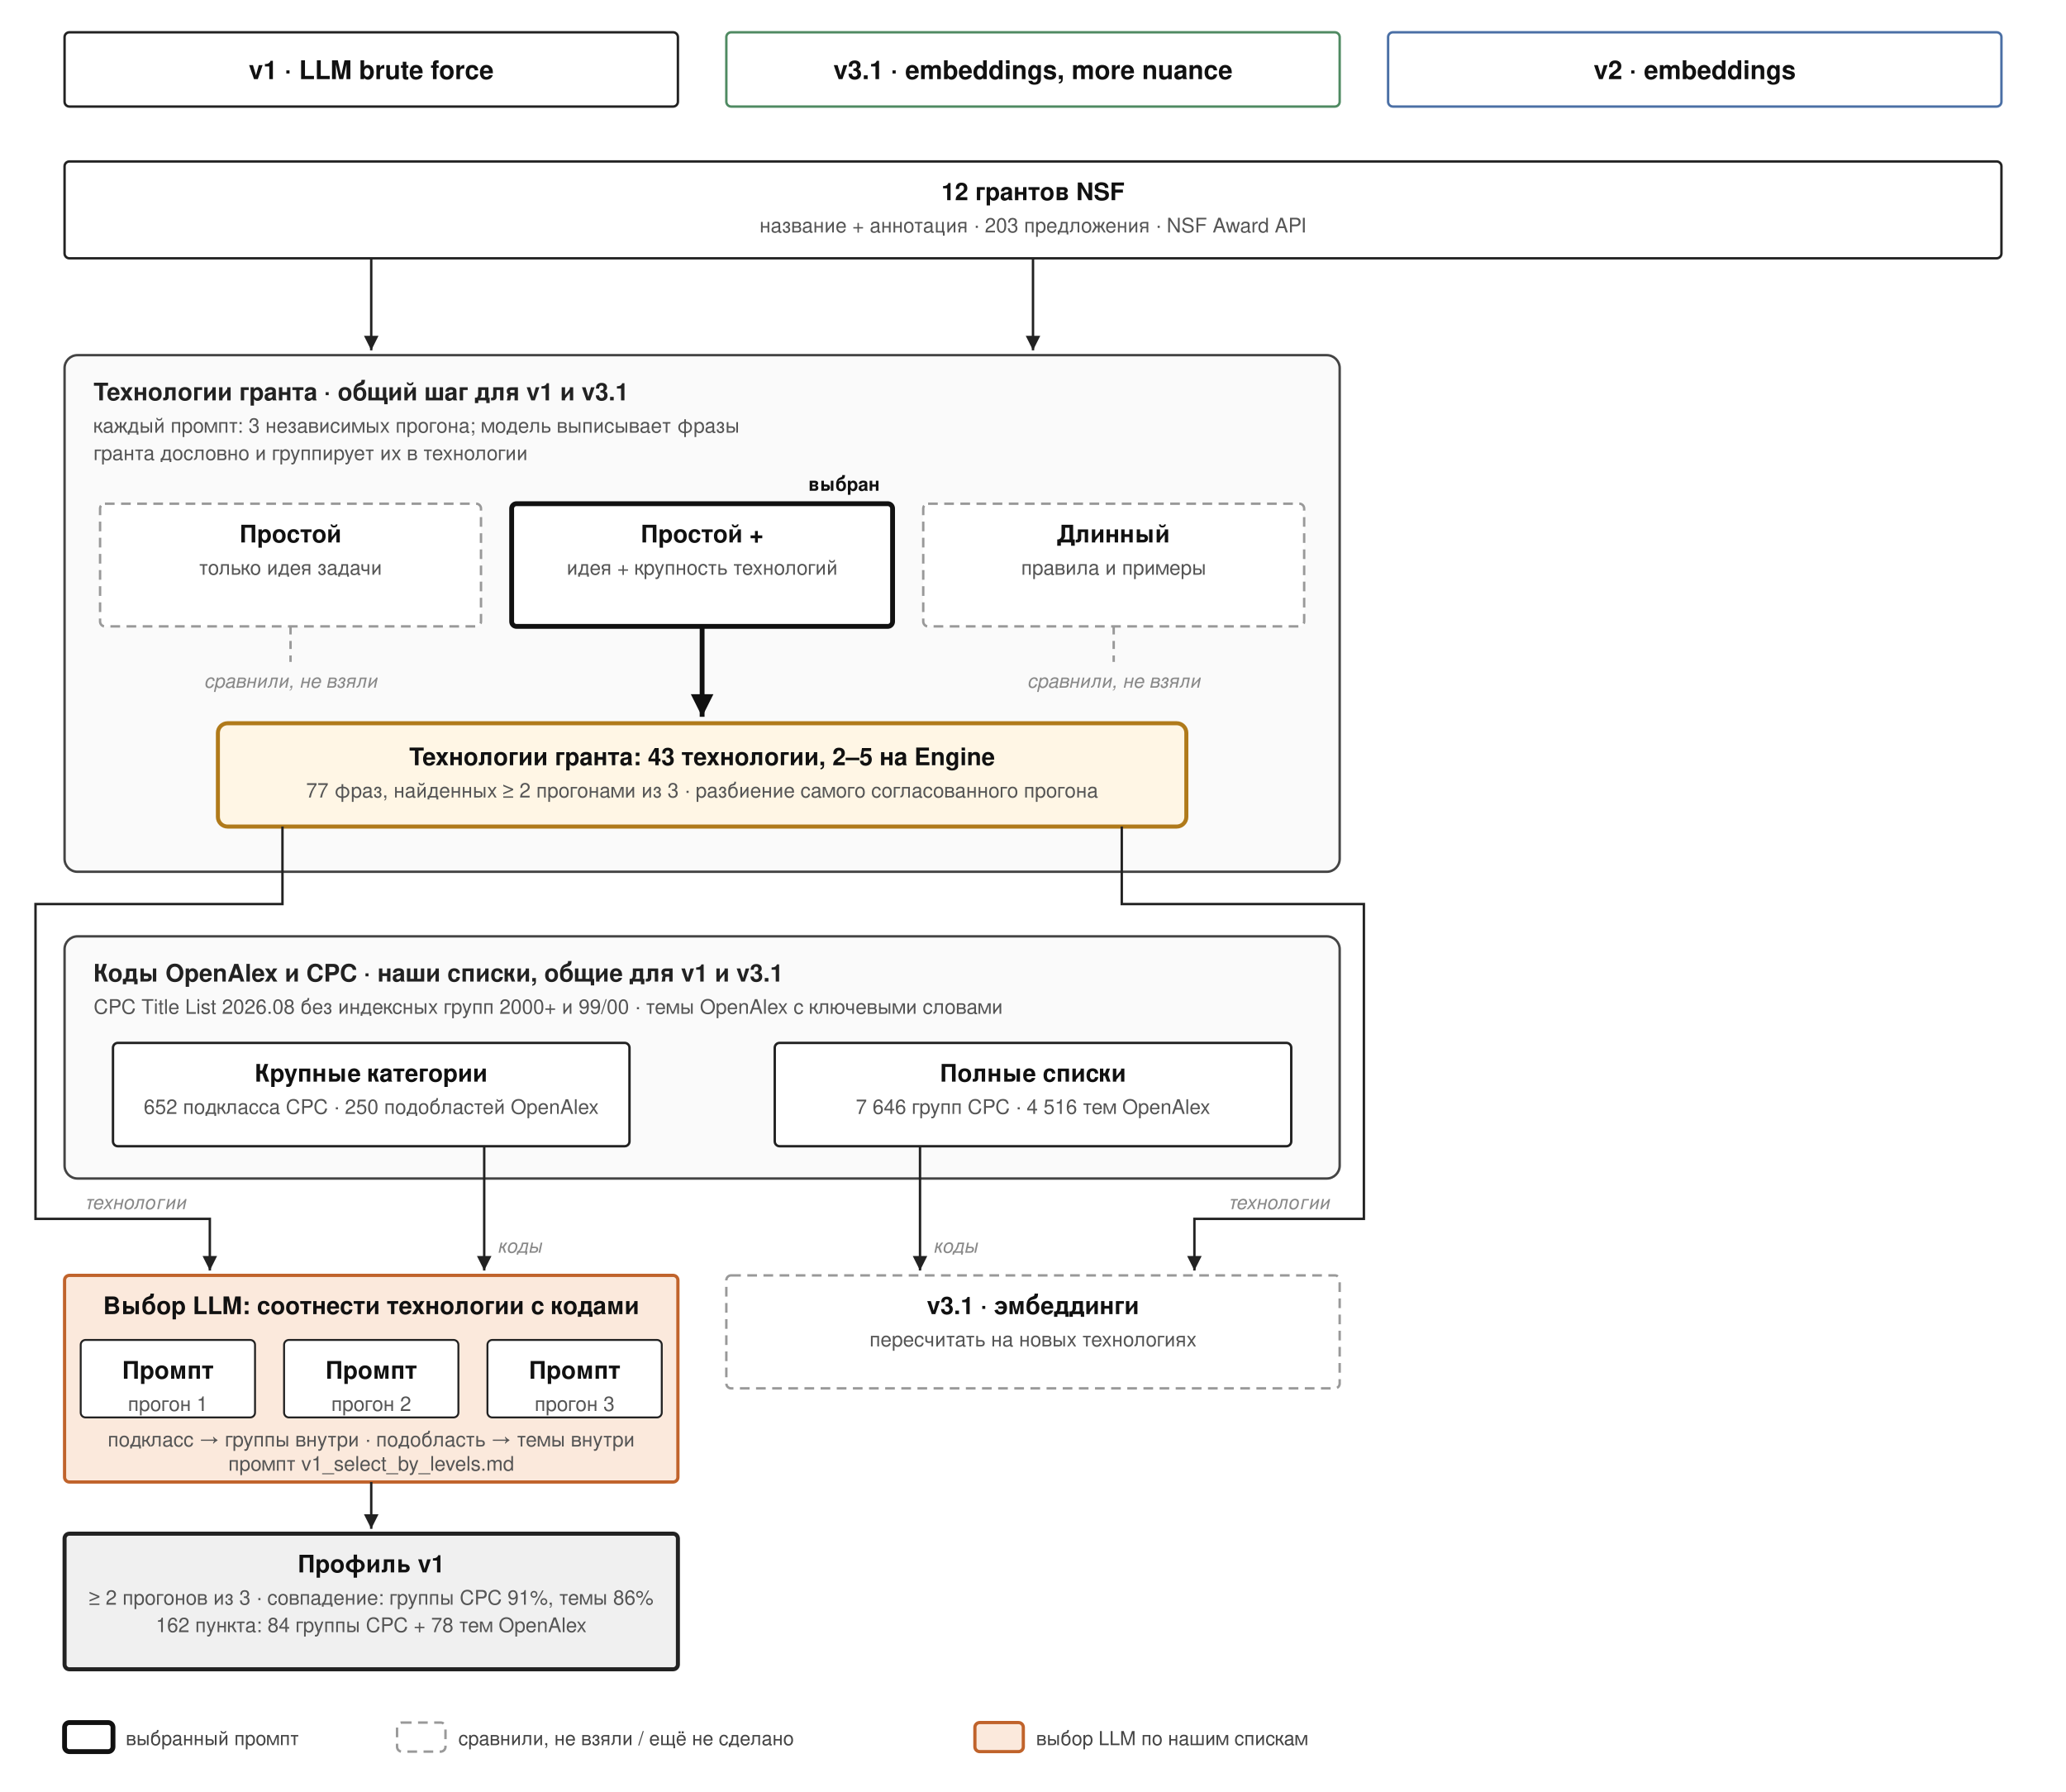
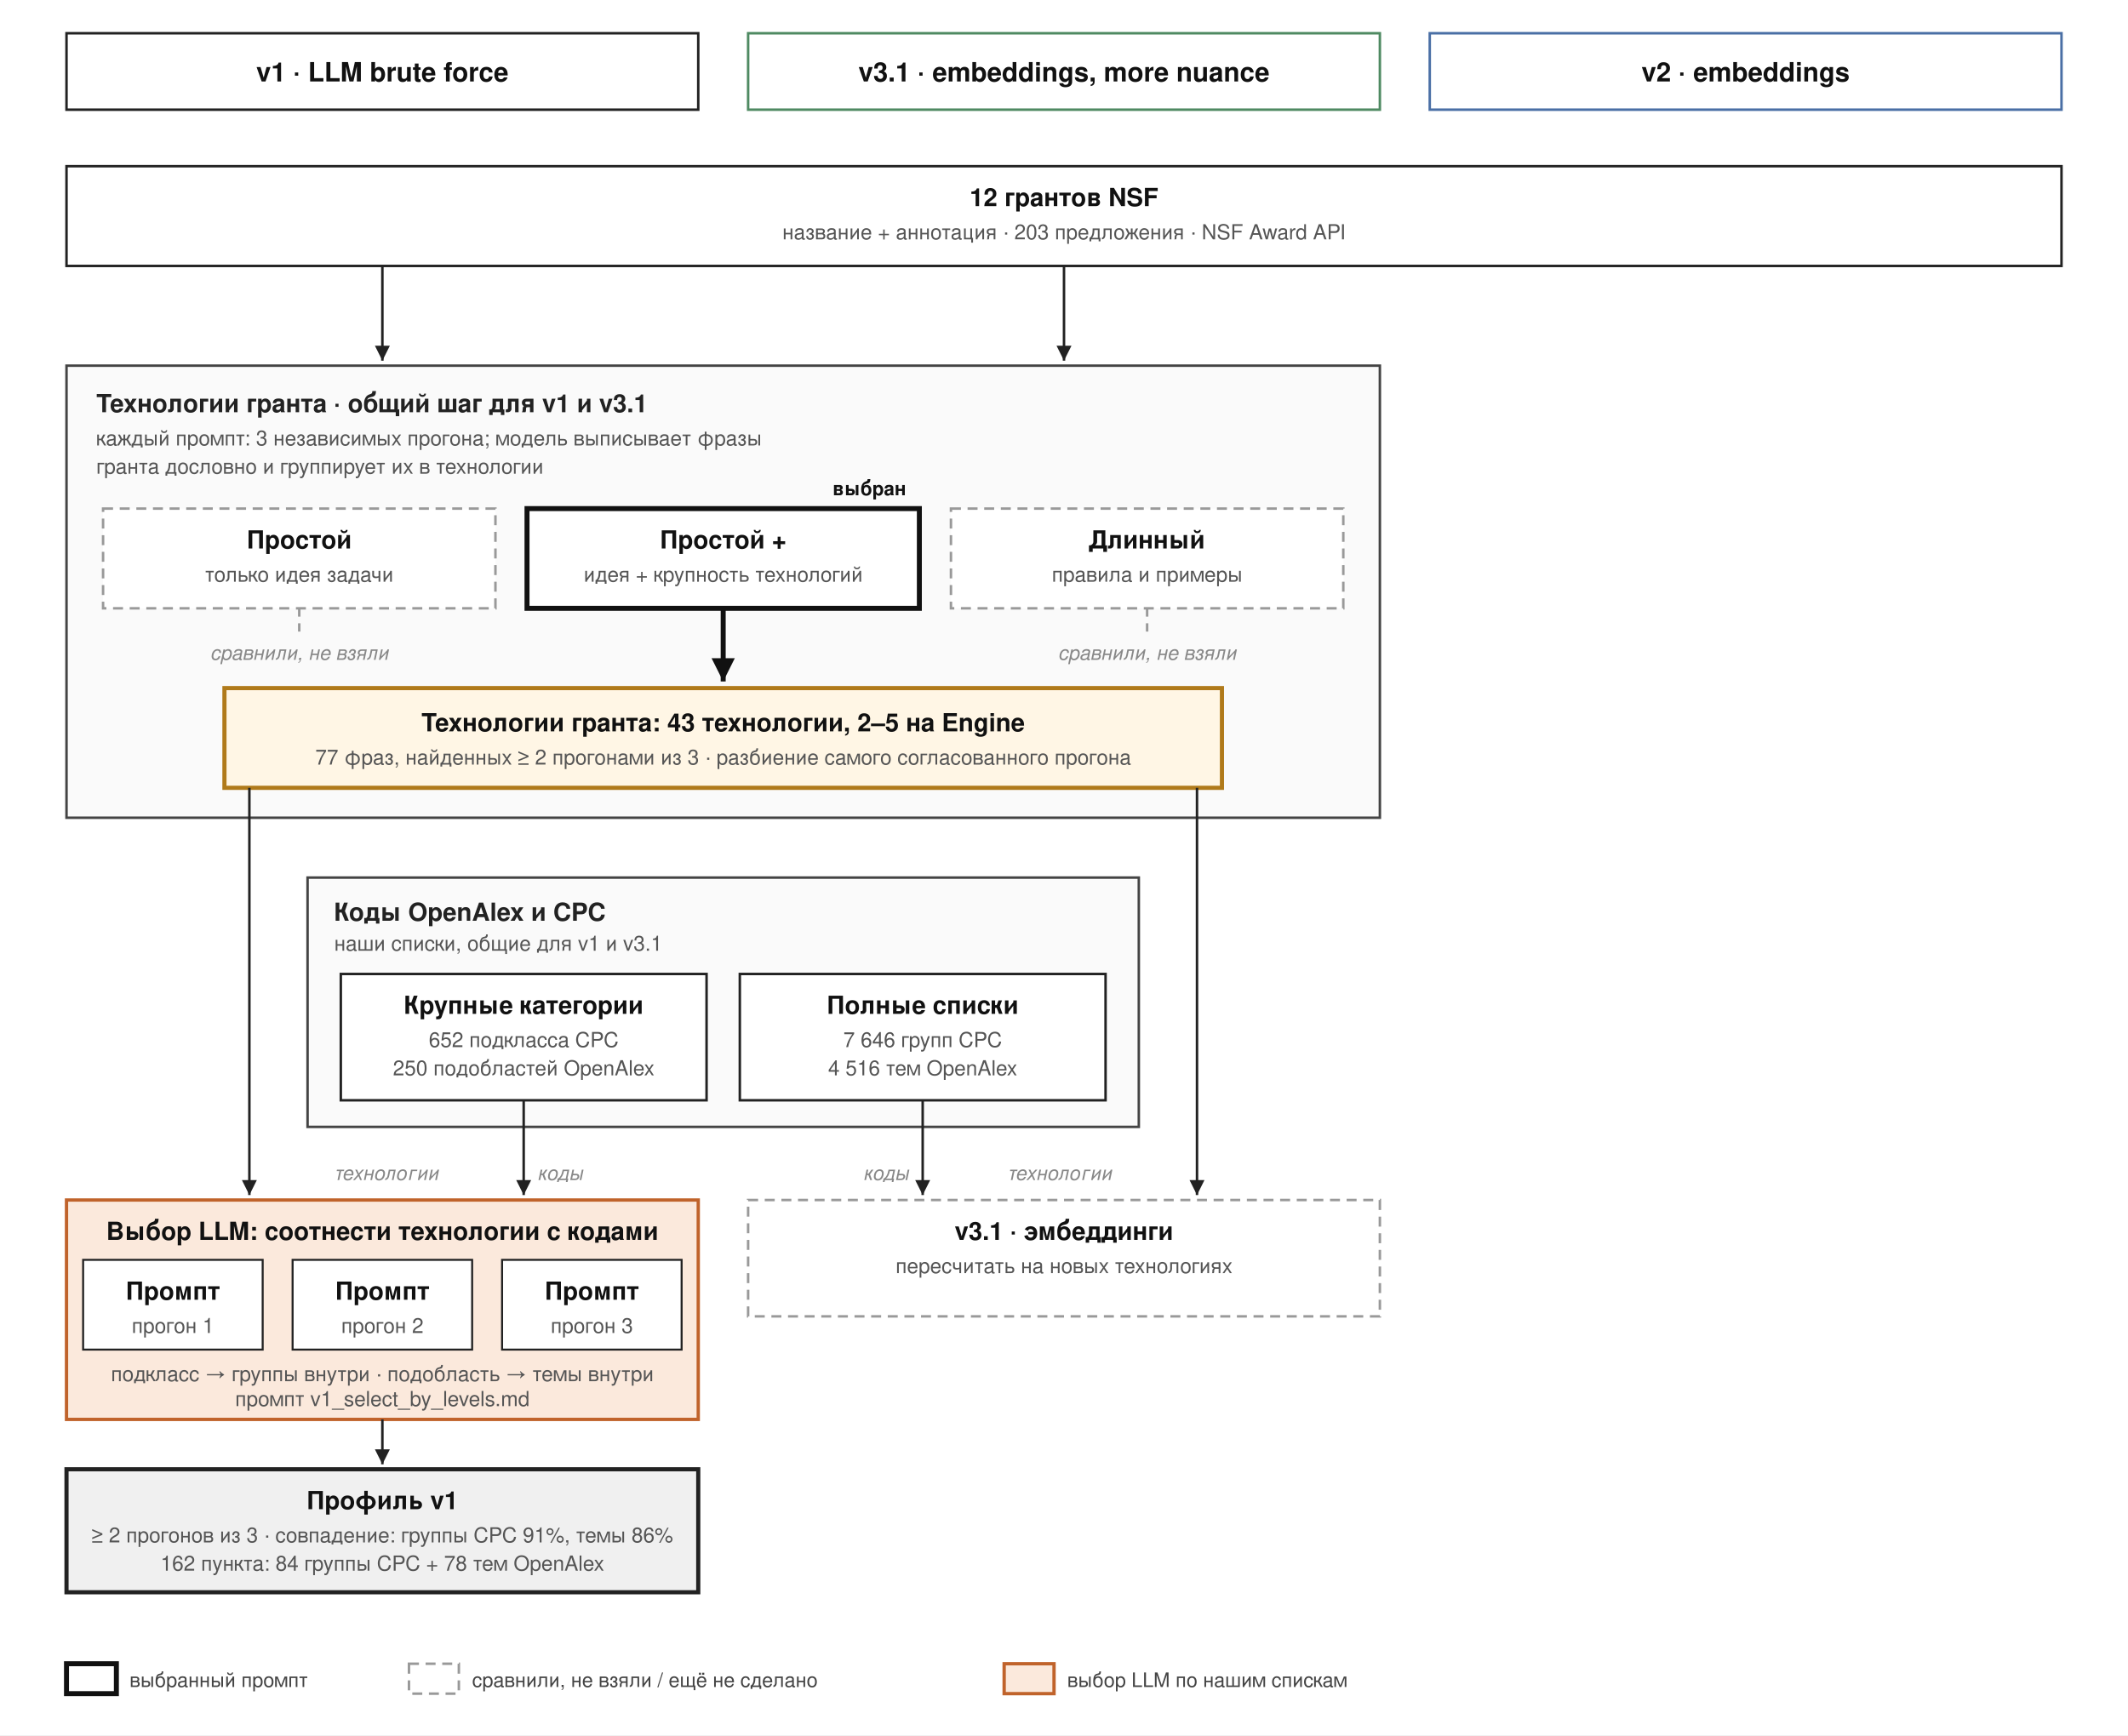
- <svg xmlns="http://www.w3.org/2000/svg" viewBox="0 0 1280 1110" width="1280" height="1110">
+ <svg xmlns="http://www.w3.org/2000/svg" viewBox="0 0 1280 1044" width="1280" height="1044">
  <defs>
    <marker id="a" viewBox="0 0 10 10" refX="10" refY="5" markerWidth="9" markerHeight="9" markerUnits="userSpaceOnUse" orient="auto">
      <path d="M0,0 L10,5 L0,10 z" fill="#222" />
    </marker>
    <marker id="A" viewBox="0 0 10 10" refX="10" refY="5" markerWidth="14" markerHeight="14" markerUnits="userSpaceOnUse" orient="auto">
      <path d="M0,0 L10,5 L0,10 z" fill="#111" />
    </marker>
    <style>
text { font-family: Helvetica, Arial, "DejaVu Sans", sans-serif; }
.box { fill: #fff; stroke: #222; stroke-width: 1.5; }
.v2 { fill: #e3ecf9; stroke: #4a6fa5; stroke-width: 1.5; }
.head { fill: #fff; stroke: #222; stroke-width: 1.5; }
.h2 { stroke: #4a6fa5; } .h3 { stroke: #4f8a62; }
.common { fill: #fafafa; stroke: #444; stroke-width: 1.5; }
.pr { fill: #fff; stroke: #999; stroke-width: 1.5; stroke-dasharray: 6 4; }
.chosen { fill: #fff; stroke: #111; stroke-width: 3; }
.tech { fill: #fff6e5; stroke: #b07a1a; stroke-width: 2.5; }
.out1 { fill: #f0f0f0; stroke: #222; stroke-width: 2.5; }
.q { fill: #fff; stroke: #222; stroke-width: 1.2; }
.llm { fill: #fbe9dc; stroke: #c0632b; stroke-width: 2; }
.stop { fill: #fdecea; stroke: #b3261e; stroke-width: 2; }
.km { fill: #fbe9dc; stroke: #c0632b; stroke-width: 1.2; }
.kmt { font-size: 11px; font-weight: 700; fill: #9a4a1c; text-anchor: middle; }
.th { font-size: 16px; font-weight: 700; fill: #111; text-anchor: middle; }
.t { font-size: 15px; font-weight: 700; fill: #111; text-anchor: middle; }
.stopt { font-size: 15px; font-weight: 700; fill: #b3261e; text-anchor: middle; }
.s { font-size: 12.5px; fill: #555; text-anchor: middle; }
.bt { font-size: 15px; font-weight: 700; fill: #222; }
.bs { font-size: 12.5px; fill: #555; }
.note { font-size: 12px; font-style: italic; fill: #888; text-anchor: middle; }
.tag { font-size: 11.5px; font-weight: 700; fill: #111; text-anchor: end; }
.lg { font-size: 12px; fill: #444; }
.ln { fill: none; stroke: #222; stroke-width: 1.5; }
.LN { fill: none; stroke: #111; stroke-width: 3; }
.dl { fill: none; stroke: #999; stroke-width: 1.5; stroke-dasharray: 5 4; }
</style>
  </defs>
  <rect width="100%" height="100%" fill="#fff" />
-   <rect class="head h1" x="40" y="20" width="380" height="46" rx="3" />
+   <rect class="head h1" x="40" y="20" width="380" height="46" />
  <text class="th" x="230.0" y="49">v1 · LLM brute force</text>
-   <rect class="head h3" x="450" y="20" width="380" height="46" rx="3" />
+   <rect class="head h3" x="450" y="20" width="380" height="46" />
  <text class="th" x="640.0" y="49">v3.1 · embeddings, more nuance</text>
-   <rect class="head h2" x="860" y="20" width="380" height="46" rx="3" />
+   <rect class="head h2" x="860" y="20" width="380" height="46" />
  <text class="th" x="1050.0" y="49">v2 · embeddings</text>
-   <rect class="box" x="40" y="100" width="1200" height="60" rx="3" />
+   <rect class="box" x="40" y="100" width="1200" height="60" />
  <text class="t" x="640.0" y="124">12 грантов NSF</text>
  <text class="s" x="640.0" y="144">название + аннотация · 203 предложения · NSF Award API</text>
  <path class="ln" d="M230.0,160 V217" marker-end="url(#a)" />
  <path class="ln" d="M640.0,160 V217" marker-end="url(#a)" />
-   <rect class="common" x="40" y="220" width="790" height="320" rx="8" />
+   <rect class="common" x="40" y="220" width="790" height="272" />
  <text class="bt" x="58" y="248">Технологии гранта · общий шаг для v1 и v3.1</text>
  <text class="bs" x="58" y="268">каждый промпт: 3 независимых прогона; модель выписывает фразы</text>
  <text class="bs" x="58" y="285">гранта дословно и группирует их в технологии</text>
-   <rect class="pr" x="62.0" y="312" width="236" height="76" rx="3" />
-   <text class="t" x="180.0" y="336">Простой</text>
-   <text class="s" x="180.0" y="356">только идея задачи</text>
-   <rect class="chosen" x="317.0" y="312" width="236" height="76" rx="3" />
-   <text class="t" x="435.0" y="336">Простой +</text>
-   <text class="s" x="435.0" y="356">идея + крупность технологий</text>
-   <rect class="pr" x="572.0" y="312" width="236" height="76" rx="3" />
-   <text class="t" x="690.0" y="336">Длинный</text>
-   <text class="s" x="690.0" y="356">правила и примеры</text>
-   <text class="tag" x="545.0" y="304">выбран</text>
-   <path class="LN" d="M435.0,388 V444" marker-end="url(#A)" />
-   <path class="dl" d="M180.0,388 V410" />
-   <text class="note" x="180.0" y="426">сравнили, не взяли</text>
-   <path class="dl" d="M690.0,388 V410" />
-   <text class="note" x="690.0" y="426">сравнили, не взяли</text>
-   <rect class="tech" x="135.0" y="448" width="600" height="64" rx="6" />
-   <text class="t" x="435.0" y="474">Технологии гранта: 43 технологии, 2–5 на Engine</text>
-   <text class="s" x="435.0" y="494">77 фраз, найденных ≥ 2 прогонами из 3 · разбиение самого согласованного прогона</text>
-   <rect class="common" x="40" y="580" width="790" height="150" rx="8" />
-   <text class="bt" x="58" y="608">Коды OpenAlex и CPC · наши списки, общие для v1 и v3.1</text>
-   <text class="bs" x="58" y="628">CPC Title List 2026.08 без индексных групп 2000+ и 99/00 · темы OpenAlex с ключевыми словами</text>
-   <rect class="box" x="70.0" y="646" width="320" height="64" rx="3" />
-   <text class="t" x="230.0" y="670">Крупные категории</text>
-   <text class="s" x="230.0" y="690">652 подкласса CPC · 250 подобластей OpenAlex</text>
-   <rect class="box" x="480.0" y="646" width="320" height="64" rx="3" />
-   <text class="t" x="640.0" y="670">Полные списки</text>
-   <text class="s" x="640.0" y="690">7 646 групп CPC · 4 516 тем OpenAlex</text>
-   <path class="ln" d="M175.0,512 V560 H22 V755 H130.0 V787" marker-end="url(#a)" />
-   <path class="ln" d="M695.0,512 V560 H845 V755 H740.0 V787" marker-end="url(#a)" />
-   <text class="note" x="84.0" y="749">технологии</text>
-   <text class="note" x="792.5" y="749">технологии</text>
-   <path class="ln" d="M300.0,710 V787" marker-end="url(#a)" />
-   <text class="note" x="322.0" y="776">коды</text>
-   <path class="ln" d="M570.0,710 V787" marker-end="url(#a)" />
-   <text class="note" x="592.0" y="776">коды</text>
-   <rect class="llm" x="40" y="790" width="380" height="128" rx="3" />
-   <text class="t" x="230.0" y="814">Выбор LLM: соотнести технологии с кодами</text>
-   <rect class="q" x="50.0" y="830" width="108" height="48" rx="3" />
-   <text class="t" x="104.0" y="854">Промпт</text>
-   <text class="s" x="104.0" y="874">прогон 1</text>
-   <rect class="q" x="176.0" y="830" width="108" height="48" rx="3" />
-   <text class="t" x="230.0" y="854">Промпт</text>
-   <text class="s" x="230.0" y="874">прогон 2</text>
-   <rect class="q" x="302.0" y="830" width="108" height="48" rx="3" />
-   <text class="t" x="356.0" y="854">Промпт</text>
-   <text class="s" x="356.0" y="874">прогон 3</text>
-   <text class="s" x="230.0" y="896">подкласс → группы внутри · подобласть → темы внутри</text>
-   <text class="s" x="230.0" y="911">промпт v1_select_by_levels.md</text>
-   <path class="ln" d="M230.0,918 V947" marker-end="url(#a)" />
-   <rect class="out1" x="40" y="950" width="380" height="84" rx="3" />
-   <text class="t" x="230.0" y="974">Профиль v1</text>
-   <text class="s" x="230.0" y="994">≥ 2 прогонов из 3 · совпадение: группы CPC 91%, темы 86%</text>
-   <text class="s" x="230.0" y="1011">162 пункта: 84 группы CPC + 78 тем OpenAlex</text>
-   <rect class="pr" x="450" y="790" width="380" height="70" rx="3" />
-   <text class="t" x="640.0" y="814">v3.1 · эмбеддинги</text>
-   <text class="s" x="640.0" y="834">пересчитать на новых технологиях</text>
-   <rect class="chosen" x="40" y="1067" width="30" height="18" rx="3" />
-   <text class="lg" x="78" y="1081">выбранный промпт</text>
-   <rect class="pr" x="246" y="1067" width="30" height="18" rx="3" />
-   <text class="lg" x="284" y="1081">сравнили, не взяли / ещё не сделано</text>
-   <rect class="llm" x="604" y="1067" width="30" height="18" rx="3" />
-   <text class="lg" x="642" y="1081">выбор LLM по нашим спискам</text>
+   <rect class="pr" x="62.0" y="306" width="236" height="60" />
+   <text class="t" x="180.0" y="330">Простой</text>
+   <text class="s" x="180.0" y="350">только идея задачи</text>
+   <rect class="chosen" x="317.0" y="306" width="236" height="60" />
+   <text class="t" x="435.0" y="330">Простой +</text>
+   <text class="s" x="435.0" y="350">идея + крупность технологий</text>
+   <rect class="pr" x="572.0" y="306" width="236" height="60" />
+   <text class="t" x="690.0" y="330">Длинный</text>
+   <text class="s" x="690.0" y="350">правила и примеры</text>
+   <text class="tag" x="545.0" y="298">выбран</text>
+   <path class="LN" d="M435.0,366 V410" marker-end="url(#A)" />
+   <path class="dl" d="M180.0,366 V382" />
+   <text class="note" x="180.0" y="397">сравнили, не взяли</text>
+   <path class="dl" d="M690.0,366 V382" />
+   <text class="note" x="690.0" y="397">сравнили, не взяли</text>
+   <rect class="tech" x="135.0" y="414" width="600" height="60" />
+   <text class="t" x="435.0" y="440">Технологии гранта: 43 технологии, 2–5 на Engine</text>
+   <text class="s" x="435.0" y="460">77 фраз, найденных ≥ 2 прогонами из 3 · разбиение самого согласованного прогона</text>
+   <rect class="common" x="185.0" y="528" width="500" height="150" />
+   <text class="bt" x="201.0" y="554">Коды OpenAlex и CPC</text>
+   <text class="bs" x="201.0" y="572">наши списки, общие для v1 и v3.1</text>
+   <rect class="box" x="205.0" y="586" width="220" height="76" />
+   <text class="t" x="315.0" y="610">Крупные категории</text>
+   <text class="s" x="315.0" y="630">652 подкласса CPC</text>
+   <text class="s" x="315.0" y="647">250 подобластей OpenAlex</text>
+   <rect class="box" x="445.0" y="586" width="220" height="76" />
+   <text class="t" x="555.0" y="610">Полные списки</text>
+   <text class="s" x="555.0" y="630">7 646 групп CPC</text>
+   <text class="s" x="555.0" y="647">4 516 тем OpenAlex</text>
+   <path class="ln" d="M150.0,474 V719" marker-end="url(#a)" />
+   <path class="ln" d="M315.0,662 V719" marker-end="url(#a)" />
+   <text class="note" x="337.0" y="710">коды</text>
+   <path class="ln" d="M720.0,474 V719" marker-end="url(#a)" />
+   <path class="ln" d="M555.0,662 V719" marker-end="url(#a)" />
+   <text class="note" x="533.0" y="710">коды</text>
+   <text class="note" x="232.5" y="710">технологии</text>
+   <text class="note" x="637.5" y="710">технологии</text>
+   <rect class="llm" x="40" y="722" width="380" height="132" />
+   <text class="t" x="230.0" y="746">Выбор LLM: соотнести технологии с кодами</text>
+   <rect class="q" x="50.0" y="758" width="108" height="54" />
+   <text class="t" x="104.0" y="782">Промпт</text>
+   <text class="s" x="104.0" y="802">прогон 1</text>
+   <rect class="q" x="176.0" y="758" width="108" height="54" />
+   <text class="t" x="230.0" y="782">Промпт</text>
+   <text class="s" x="230.0" y="802">прогон 2</text>
+   <rect class="q" x="302.0" y="758" width="108" height="54" />
+   <text class="t" x="356.0" y="782">Промпт</text>
+   <text class="s" x="356.0" y="802">прогон 3</text>
+   <text class="s" x="230.0" y="831">подкласс → группы внутри · подобласть → темы внутри</text>
+   <text class="s" x="230.0" y="846">промпт v1_select_by_levels.md</text>
+   <path class="ln" d="M230.0,854 V881" marker-end="url(#a)" />
+   <rect class="out1" x="40" y="884" width="380" height="74" />
+   <text class="t" x="230.0" y="908">Профиль v1</text>
+   <text class="s" x="230.0" y="928">≥ 2 прогонов из 3 · совпадение: группы CPC 91%, темы 86%</text>
+   <text class="s" x="230.0" y="945">162 пункта: 84 группы CPC + 78 тем OpenAlex</text>
+   <rect class="pr" x="450" y="722" width="380" height="70" />
+   <text class="t" x="640.0" y="746">v3.1 · эмбеддинги</text>
+   <text class="s" x="640.0" y="766">пересчитать на новых технологиях</text>
+   <rect class="chosen" x="40" y="1001" width="30" height="18" />
+   <text class="lg" x="78" y="1015">выбранный промпт</text>
+   <rect class="pr" x="246" y="1001" width="30" height="18" />
+   <text class="lg" x="284" y="1015">сравнили, не взяли / ещё не сделано</text>
+   <rect class="llm" x="604" y="1001" width="30" height="18" />
+   <text class="lg" x="642" y="1015">выбор LLM по нашим спискам</text>
</svg>
